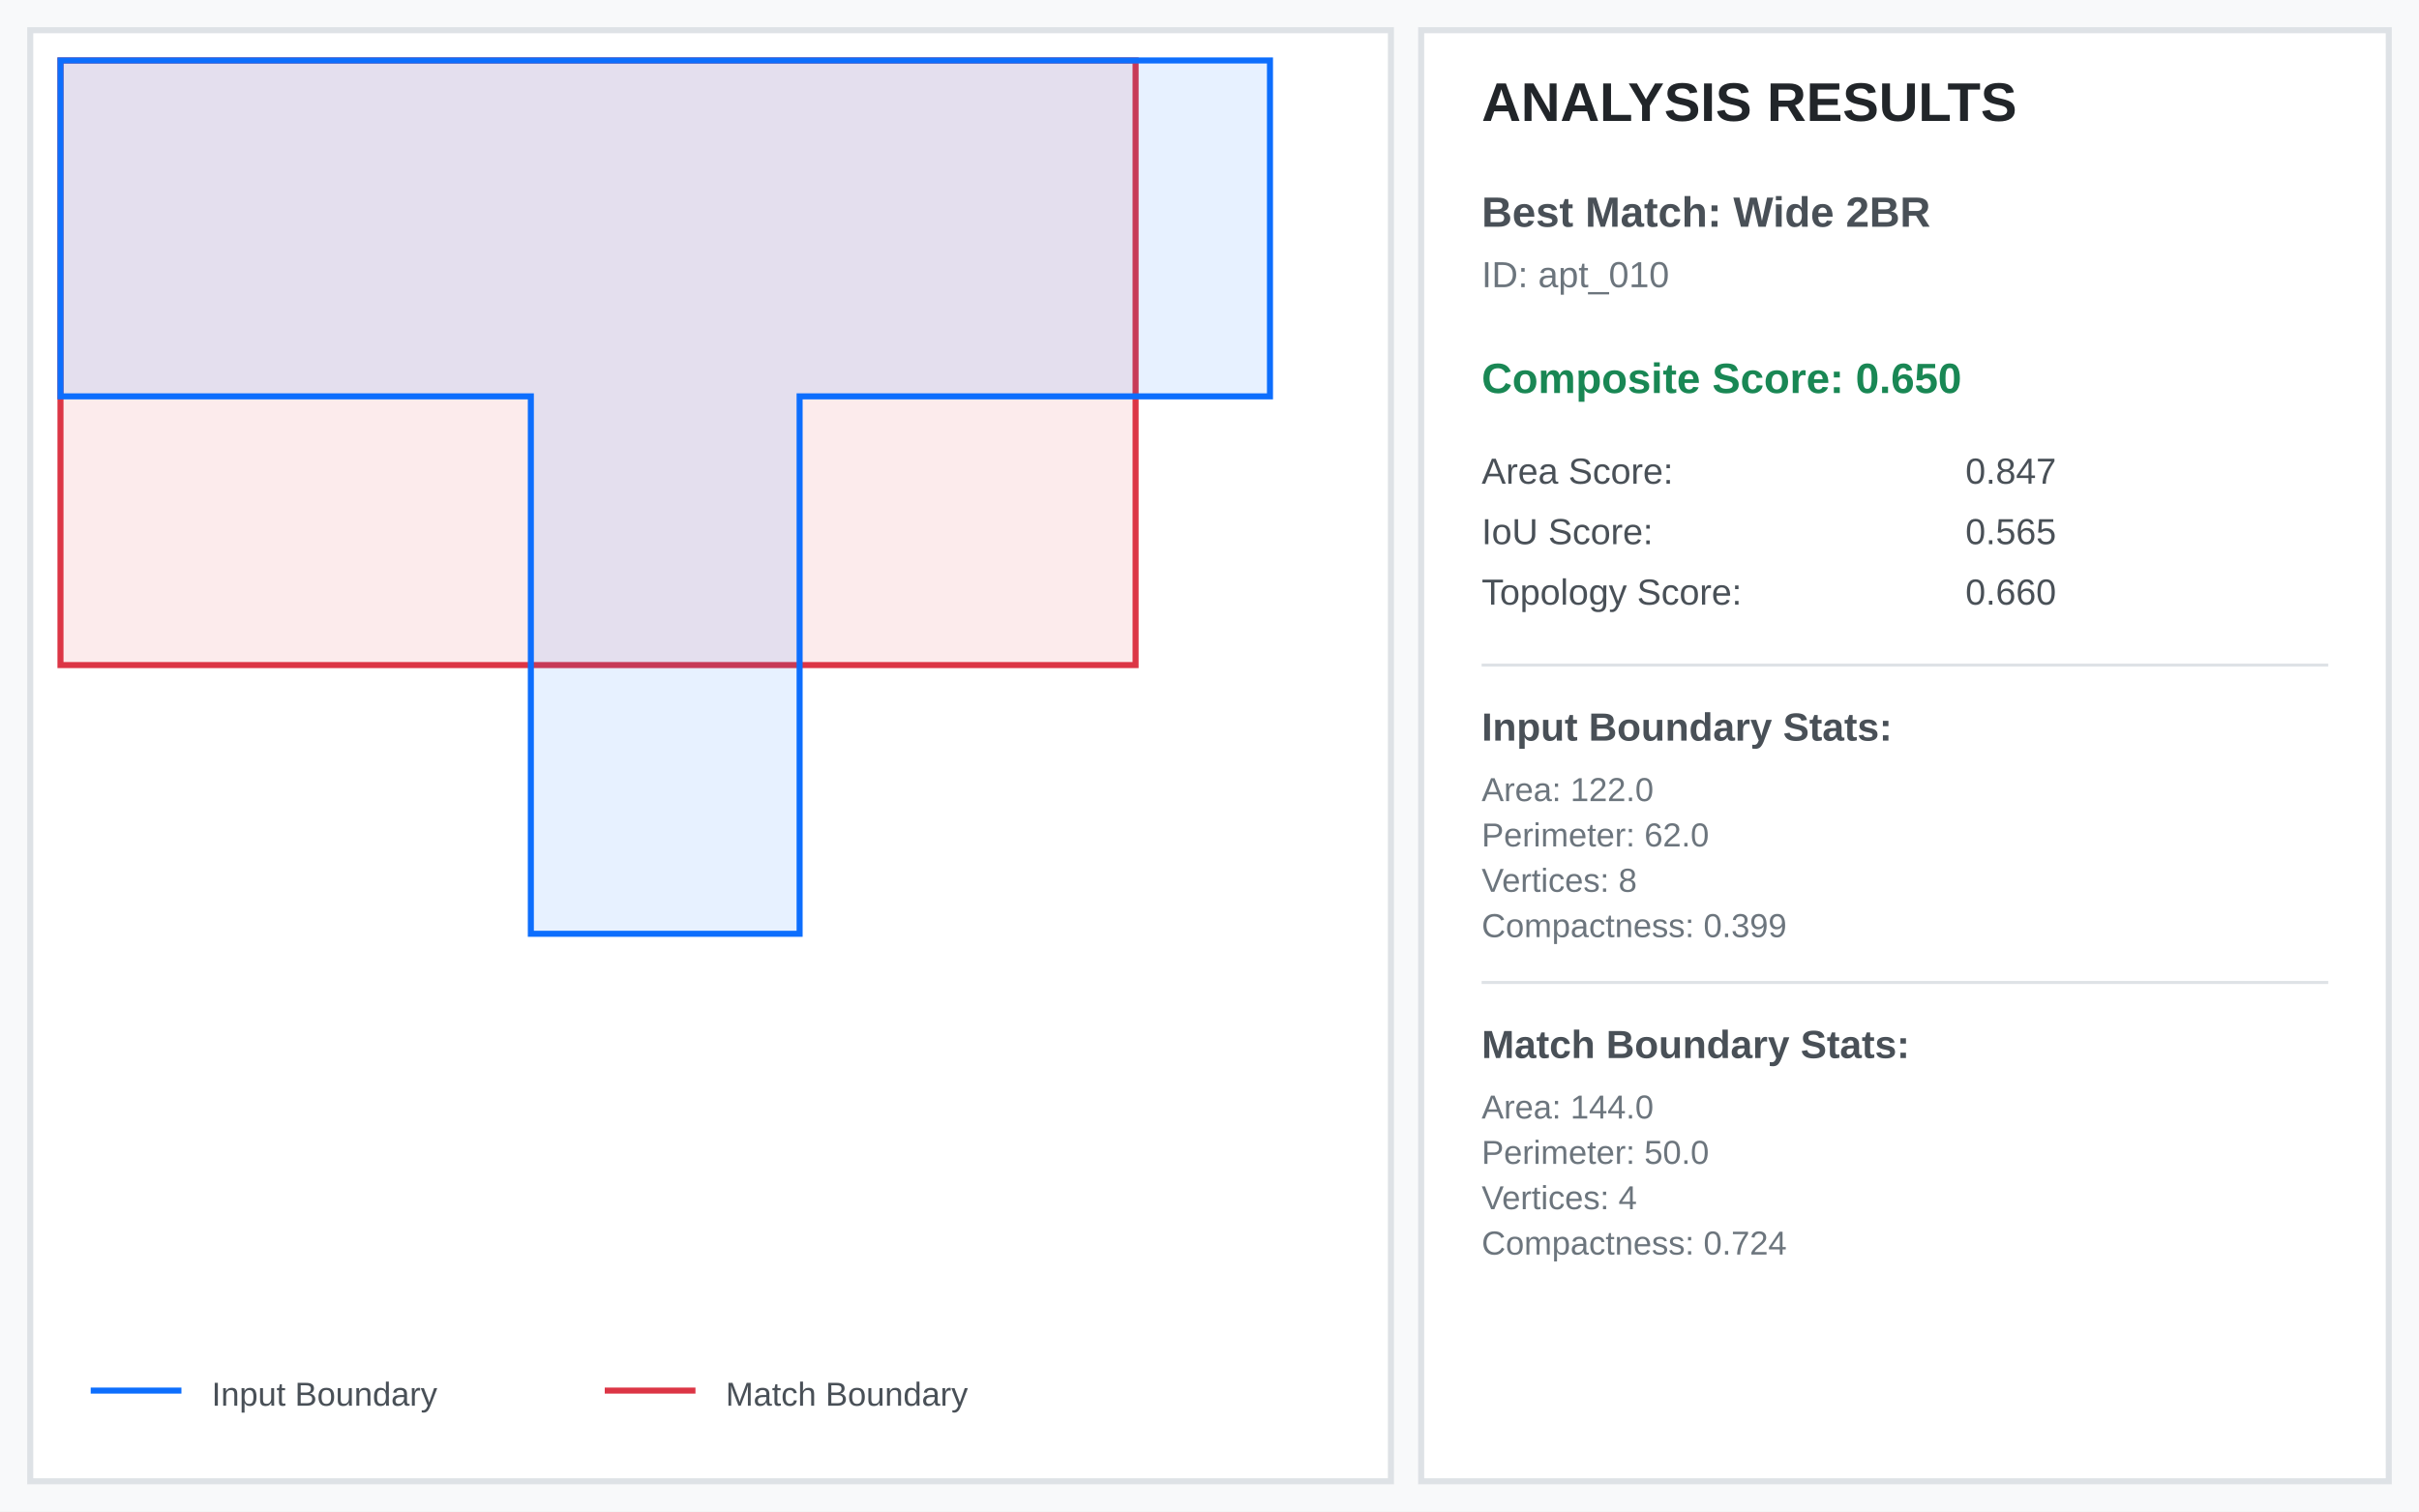
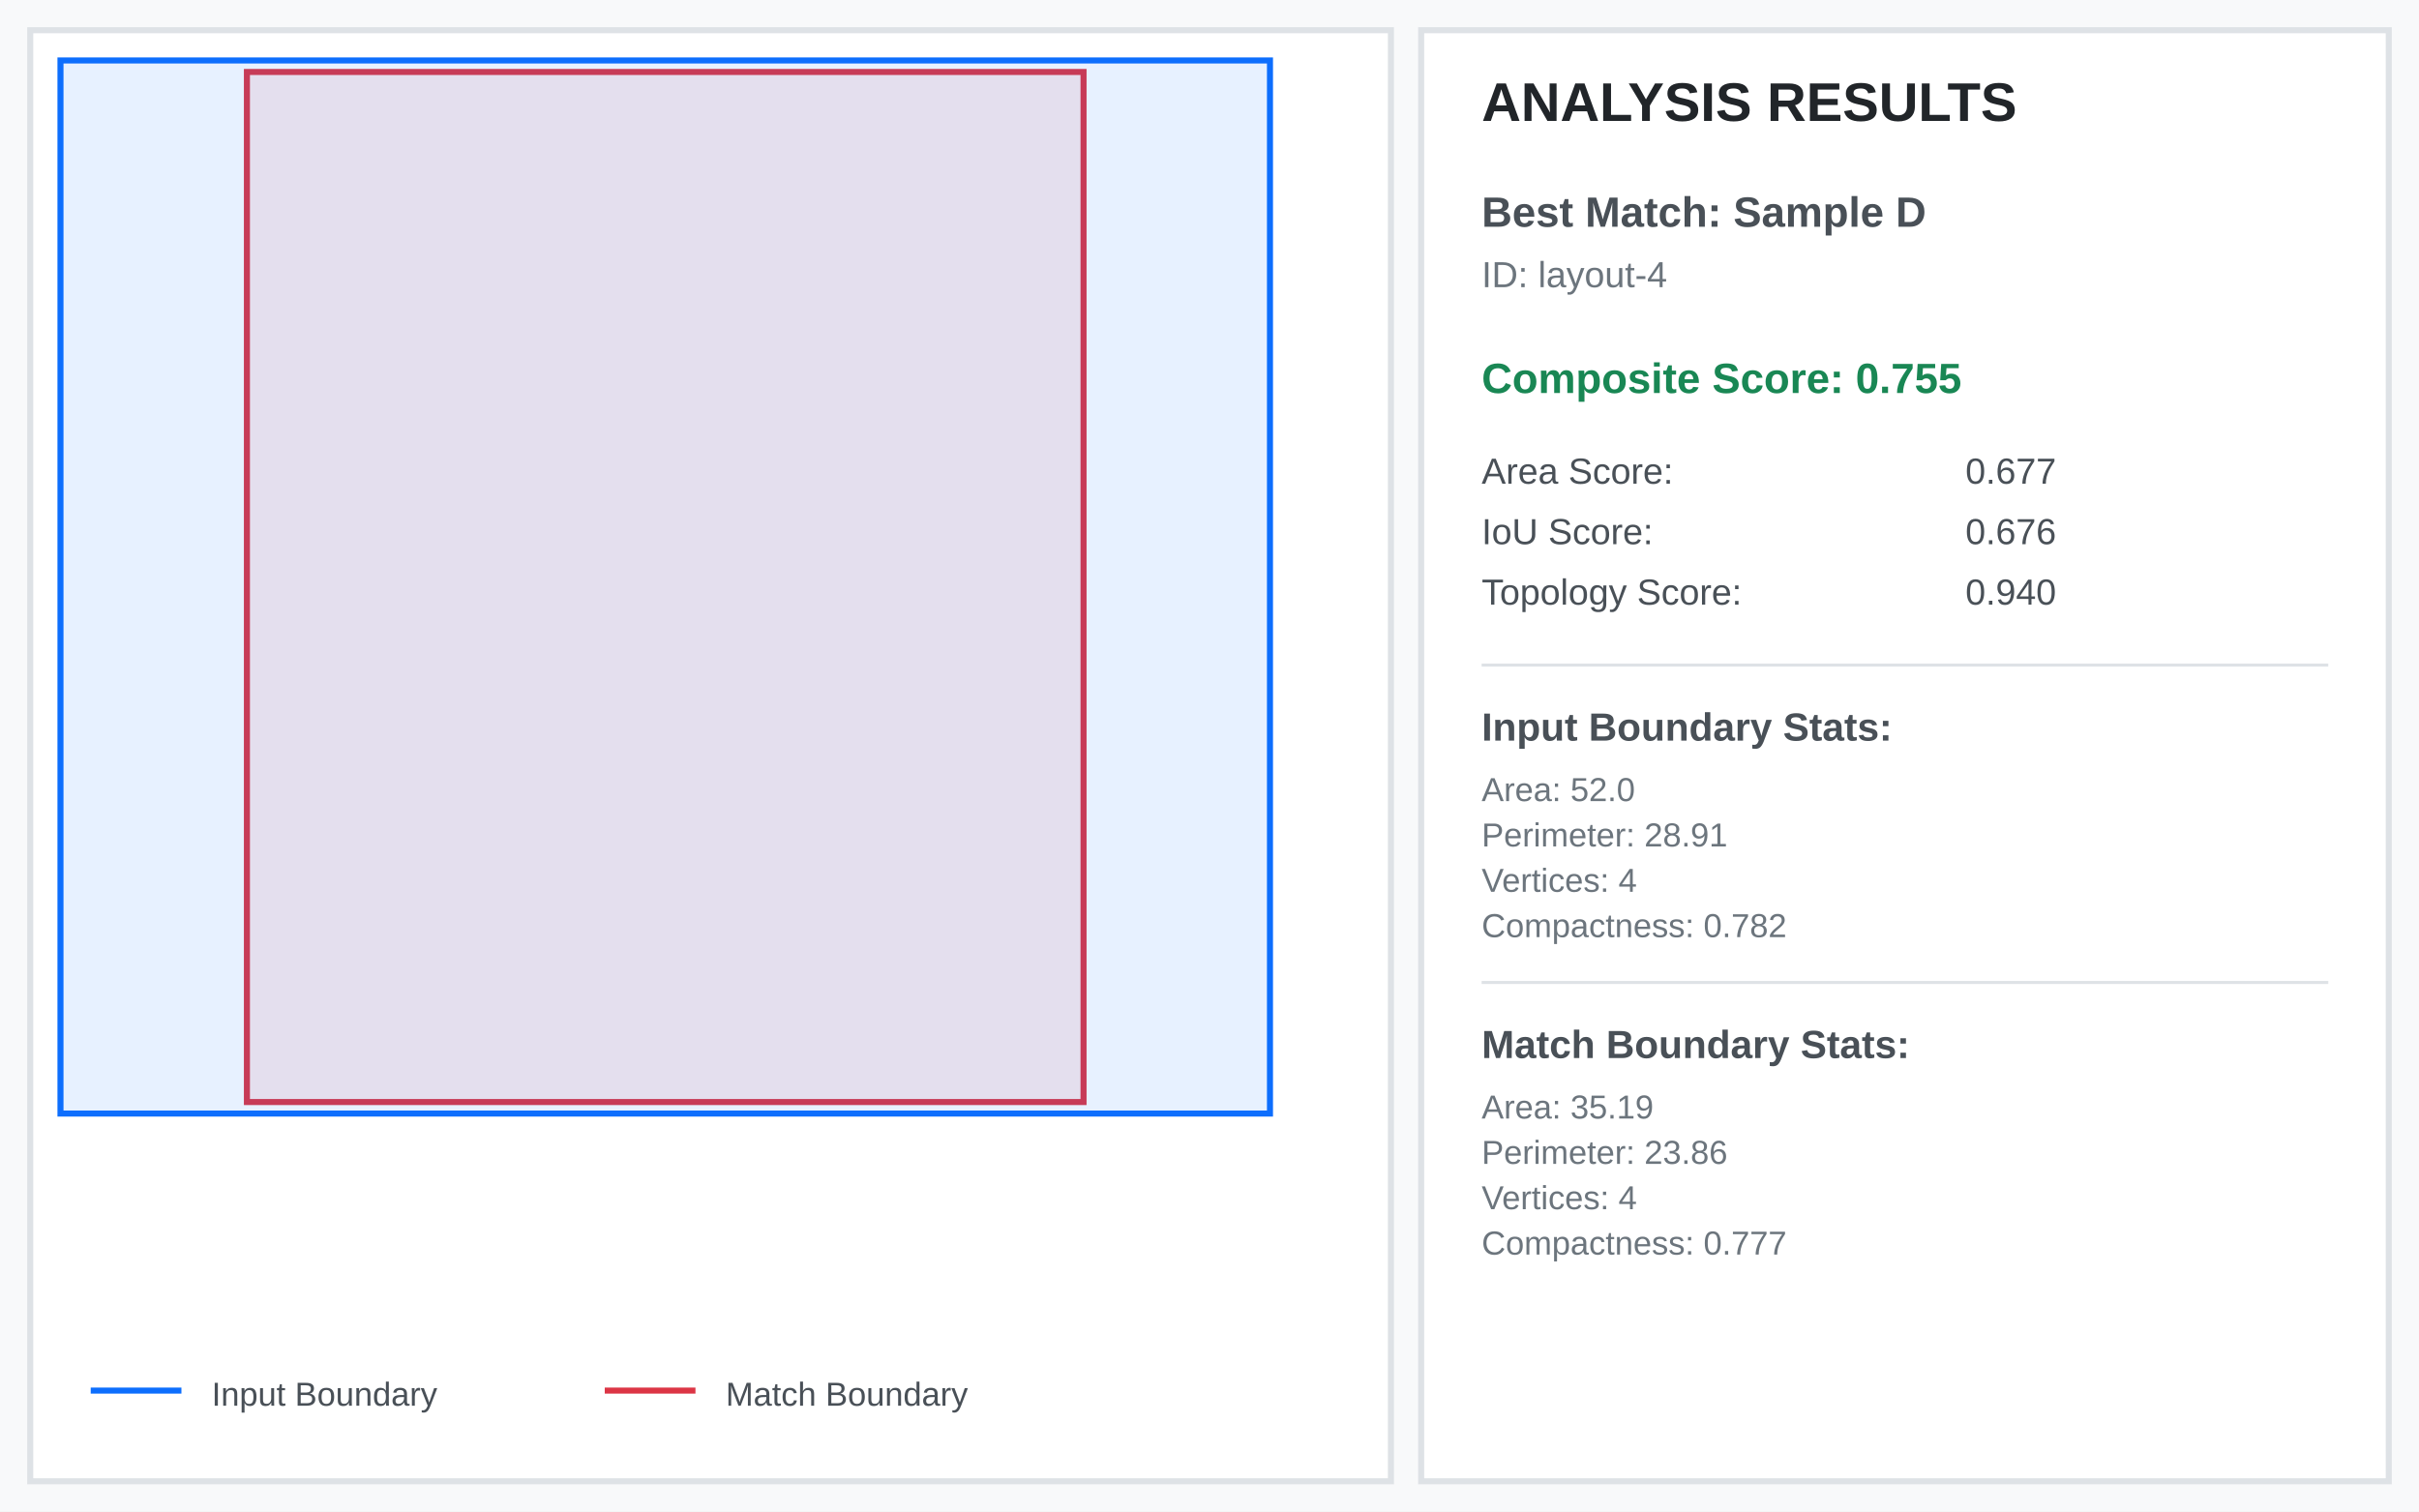
<svg xmlns="http://www.w3.org/2000/svg" width="800" height="500">
  <rect width="800" height="500" fill="#f8f9fa" />
  <rect x="10" y="10" width="450" height="480" fill="white" stroke="#dee2e6" stroke-width="2" />
-   <path d="M 20.0,20.0 L 375.556,20.0 L 375.556,220.0 L 20.0,220.0 L 20.0,20.0 Z" fill="rgba(220, 53, 69, 0.1)" stroke="#dc3545" stroke-width="2" />
-   <path d="M 20.0,20.0 L 420.0,20.0 L 420.0,131.111 L 264.444,131.111 L 264.444,308.889 L 175.556,308.889 L 175.556,131.111 L 20.0,131.111 L 20.0,20.0 Z" fill="rgba(13, 110, 253, 0.1)" stroke="#0d6efd" stroke-width="2" />
+   <path d="M 81.657,23.808 L 81.657,364.548 L 358.343,364.548 L 358.343,23.808 L 81.657,23.808 Z" fill="rgba(220, 53, 69, 0.1)" stroke="#dc3545" stroke-width="2" />
+   <path d="M 20.0,20.0 L 20.0,368.356 L 420.0,368.356 L 420.0,20.0 L 20.0,20.0 Z" fill="rgba(13, 110, 253, 0.1)" stroke="#0d6efd" stroke-width="2" />
  <rect x="470" y="10" width="320" height="480" fill="white" stroke="#dee2e6" stroke-width="2" />
  <text x="490" y="40" font-family="Arial" font-size="18" font-weight="bold" fill="#212529">ANALYSIS RESULTS</text>
-   <text x="490" y="75" font-family="Arial" font-size="14" font-weight="bold" fill="#495057">Best Match: Wide 2BR</text>
-   <text x="490" y="95" font-family="Arial" font-size="12" fill="#6c757d">ID: apt_010</text>
-   <text x="490" y="130" font-family="Arial" font-size="14" font-weight="bold" fill="#198754">Composite Score: 0.650</text>
+   <text x="490" y="75" font-family="Arial" font-size="14" font-weight="bold" fill="#495057">Best Match: Sample D</text>
+   <text x="490" y="95" font-family="Arial" font-size="12" fill="#6c757d">ID: layout-4</text>
+   <text x="490" y="130" font-family="Arial" font-size="14" font-weight="bold" fill="#198754">Composite Score: 0.755</text>
  <text x="490" y="160" font-family="Arial" font-size="12" fill="#495057">Area Score:</text>
-   <text x="650" y="160" font-family="Arial" font-size="12" fill="#495057">0.847</text>
+   <text x="650" y="160" font-family="Arial" font-size="12" fill="#495057">0.677</text>
  <text x="490" y="180" font-family="Arial" font-size="12" fill="#495057">IoU Score:</text>
-   <text x="650" y="180" font-family="Arial" font-size="12" fill="#495057">0.565</text>
+   <text x="650" y="180" font-family="Arial" font-size="12" fill="#495057">0.676</text>
  <text x="490" y="200" font-family="Arial" font-size="12" fill="#495057">Topology Score:</text>
-   <text x="650" y="200" font-family="Arial" font-size="12" fill="#495057">0.660</text>
+   <text x="650" y="200" font-family="Arial" font-size="12" fill="#495057">0.940</text>
  <line x1="490" y1="220" x2="770" y2="220" stroke="#dee2e6" stroke-width="1" />
  <text x="490" y="245" font-family="Arial" font-size="13" font-weight="bold" fill="#495057">Input Boundary Stats:</text>
-   <text x="490" y="265" font-family="Arial" font-size="11" fill="#6c757d">Area: 122.0</text>
-   <text x="490" y="280" font-family="Arial" font-size="11" fill="#6c757d">Perimeter: 62.0</text>
-   <text x="490" y="295" font-family="Arial" font-size="11" fill="#6c757d">Vertices: 8</text>
-   <text x="490" y="310" font-family="Arial" font-size="11" fill="#6c757d">Compactness: 0.399</text>
+   <text x="490" y="265" font-family="Arial" font-size="11" fill="#6c757d">Area: 52.0</text>
+   <text x="490" y="280" font-family="Arial" font-size="11" fill="#6c757d">Perimeter: 28.91</text>
+   <text x="490" y="295" font-family="Arial" font-size="11" fill="#6c757d">Vertices: 4</text>
+   <text x="490" y="310" font-family="Arial" font-size="11" fill="#6c757d">Compactness: 0.782</text>
  <line x1="490" y1="325" x2="770" y2="325" stroke="#dee2e6" stroke-width="1" />
  <text x="490" y="350" font-family="Arial" font-size="13" font-weight="bold" fill="#495057">Match Boundary Stats:</text>
-   <text x="490" y="370" font-family="Arial" font-size="11" fill="#6c757d">Area: 144.0</text>
-   <text x="490" y="385" font-family="Arial" font-size="11" fill="#6c757d">Perimeter: 50.0</text>
+   <text x="490" y="370" font-family="Arial" font-size="11" fill="#6c757d">Area: 35.19</text>
+   <text x="490" y="385" font-family="Arial" font-size="11" fill="#6c757d">Perimeter: 23.86</text>
  <text x="490" y="400" font-family="Arial" font-size="11" fill="#6c757d">Vertices: 4</text>
-   <text x="490" y="415" font-family="Arial" font-size="11" fill="#6c757d">Compactness: 0.724</text>
+   <text x="490" y="415" font-family="Arial" font-size="11" fill="#6c757d">Compactness: 0.777</text>
  <line x1="30" y1="460" x2="60" y2="460" stroke="#0d6efd" stroke-width="2" />
  <text x="70" y="465" font-family="Arial" font-size="11" fill="#495057">Input Boundary</text>
  <line x1="200" y1="460" x2="230" y2="460" stroke="#dc3545" stroke-width="2" />
  <text x="240" y="465" font-family="Arial" font-size="11" fill="#495057">Match Boundary</text>
</svg>
